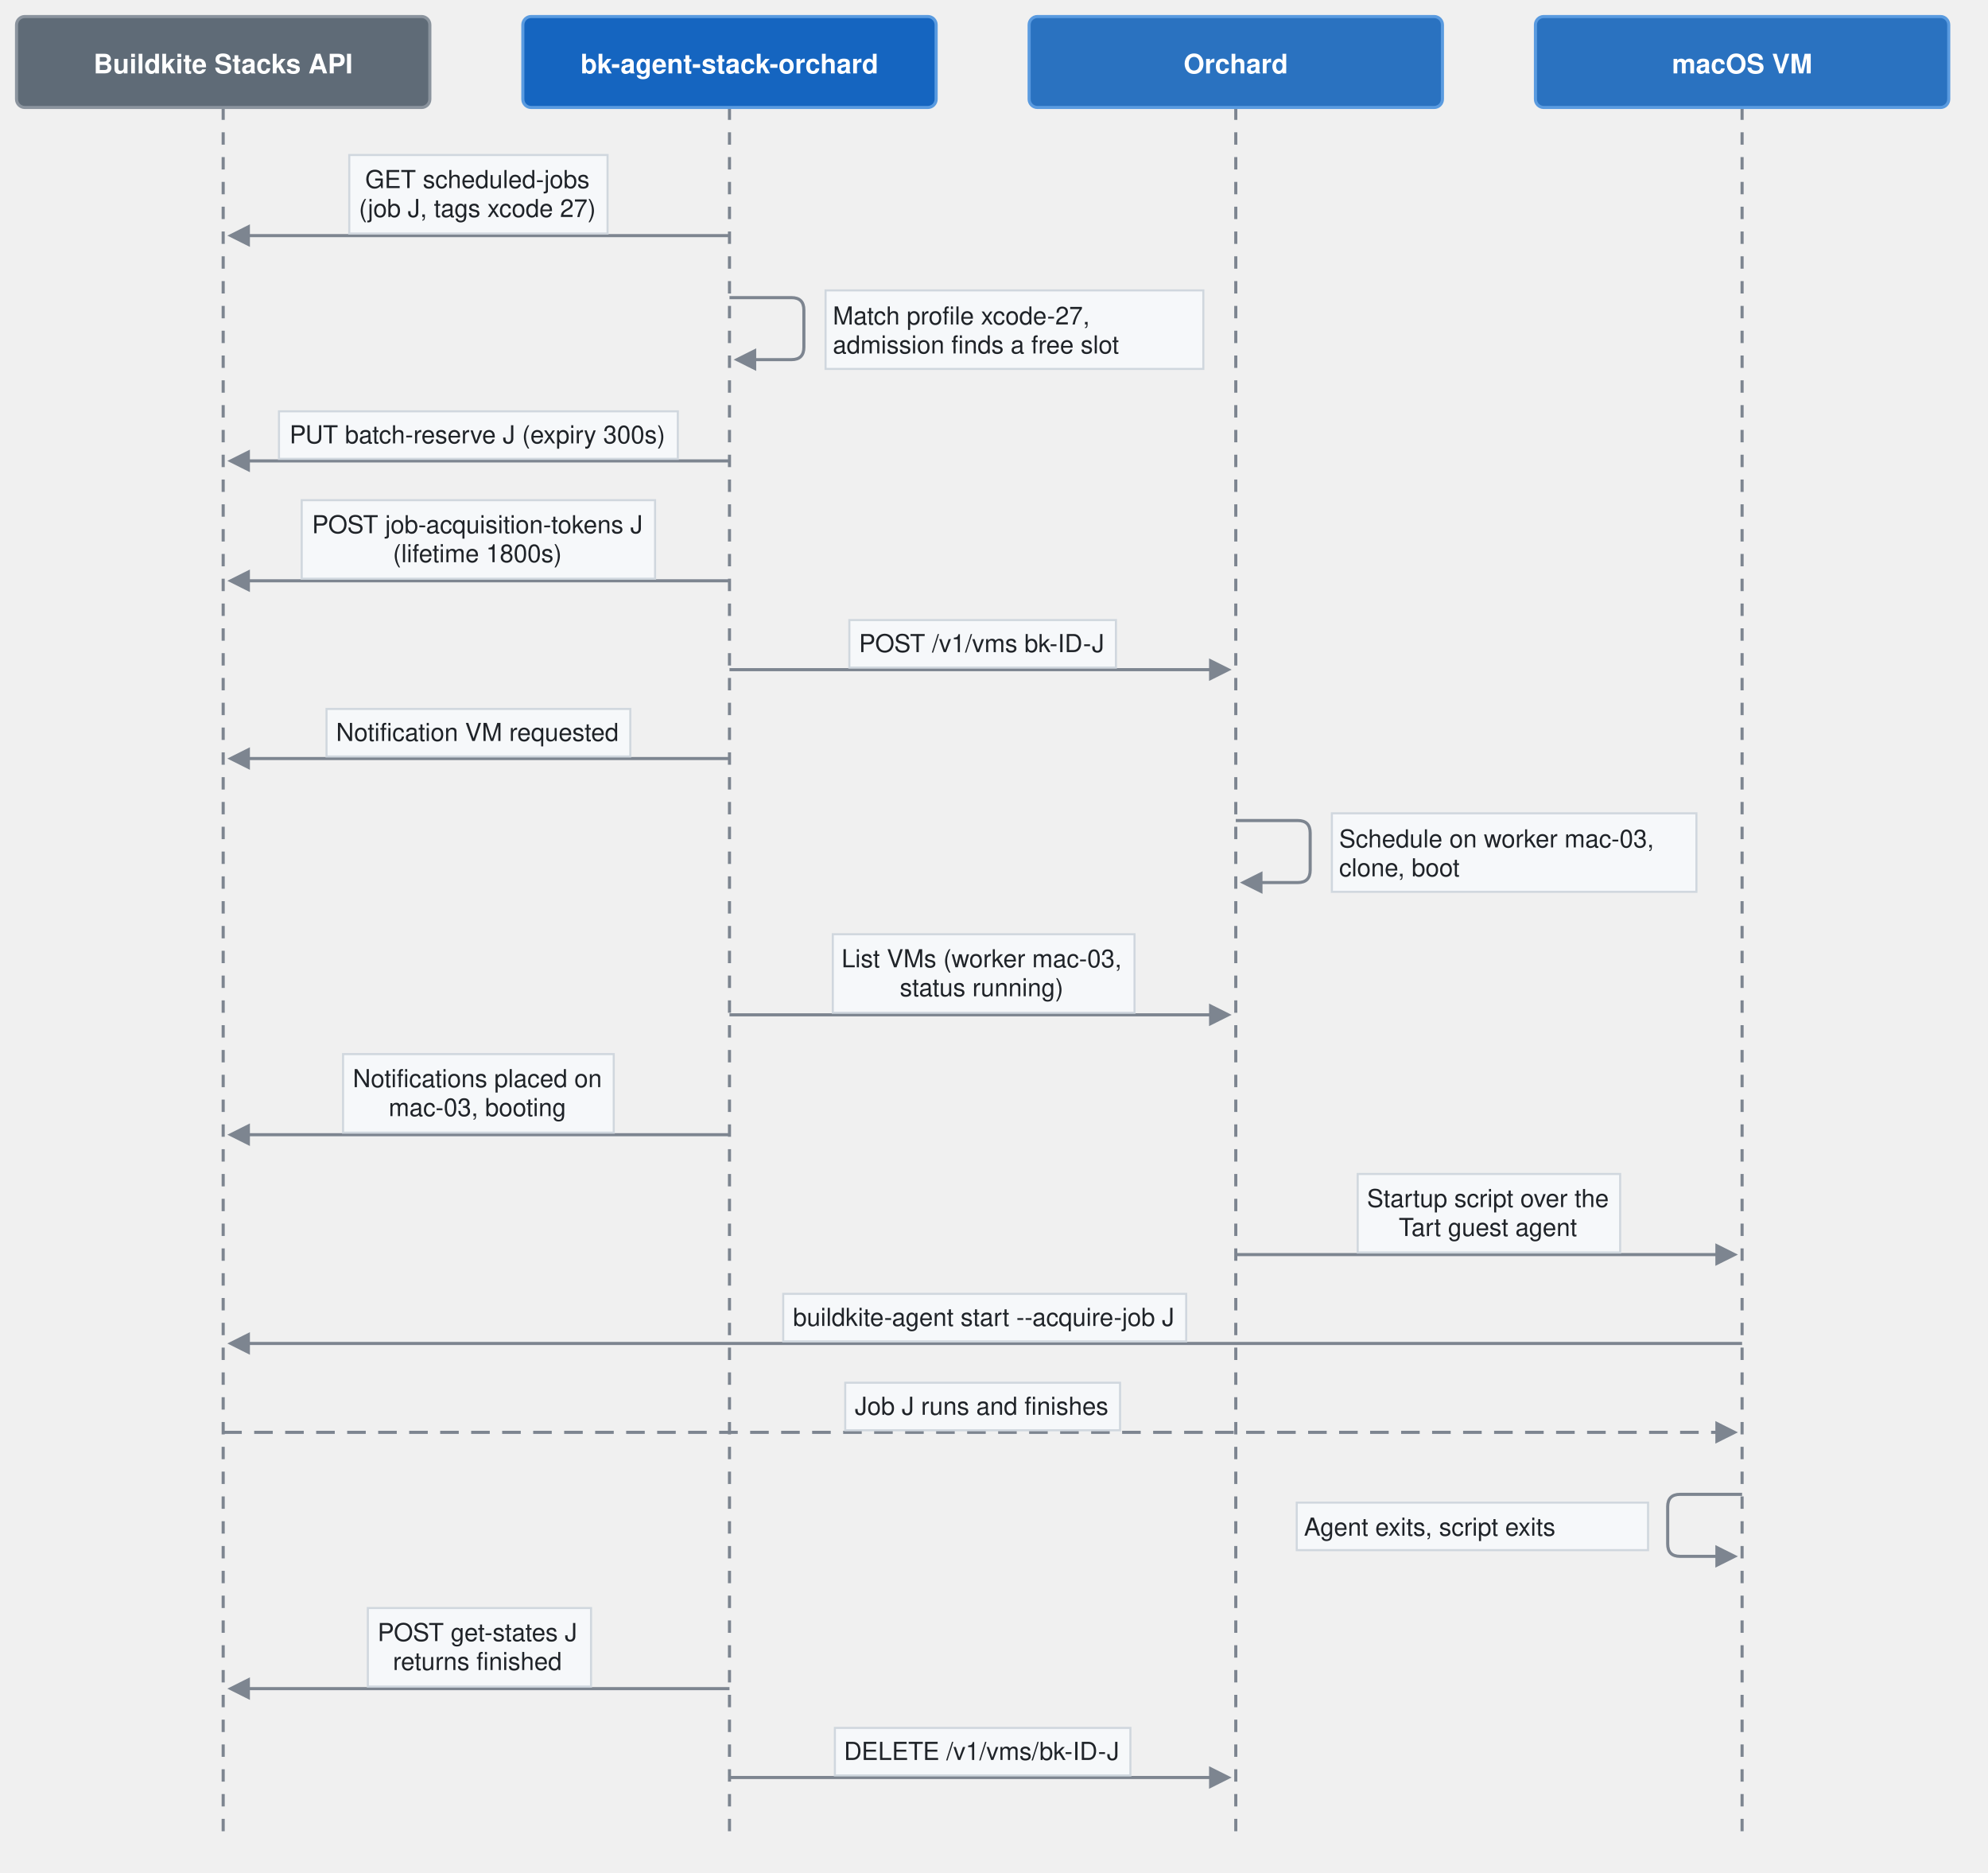
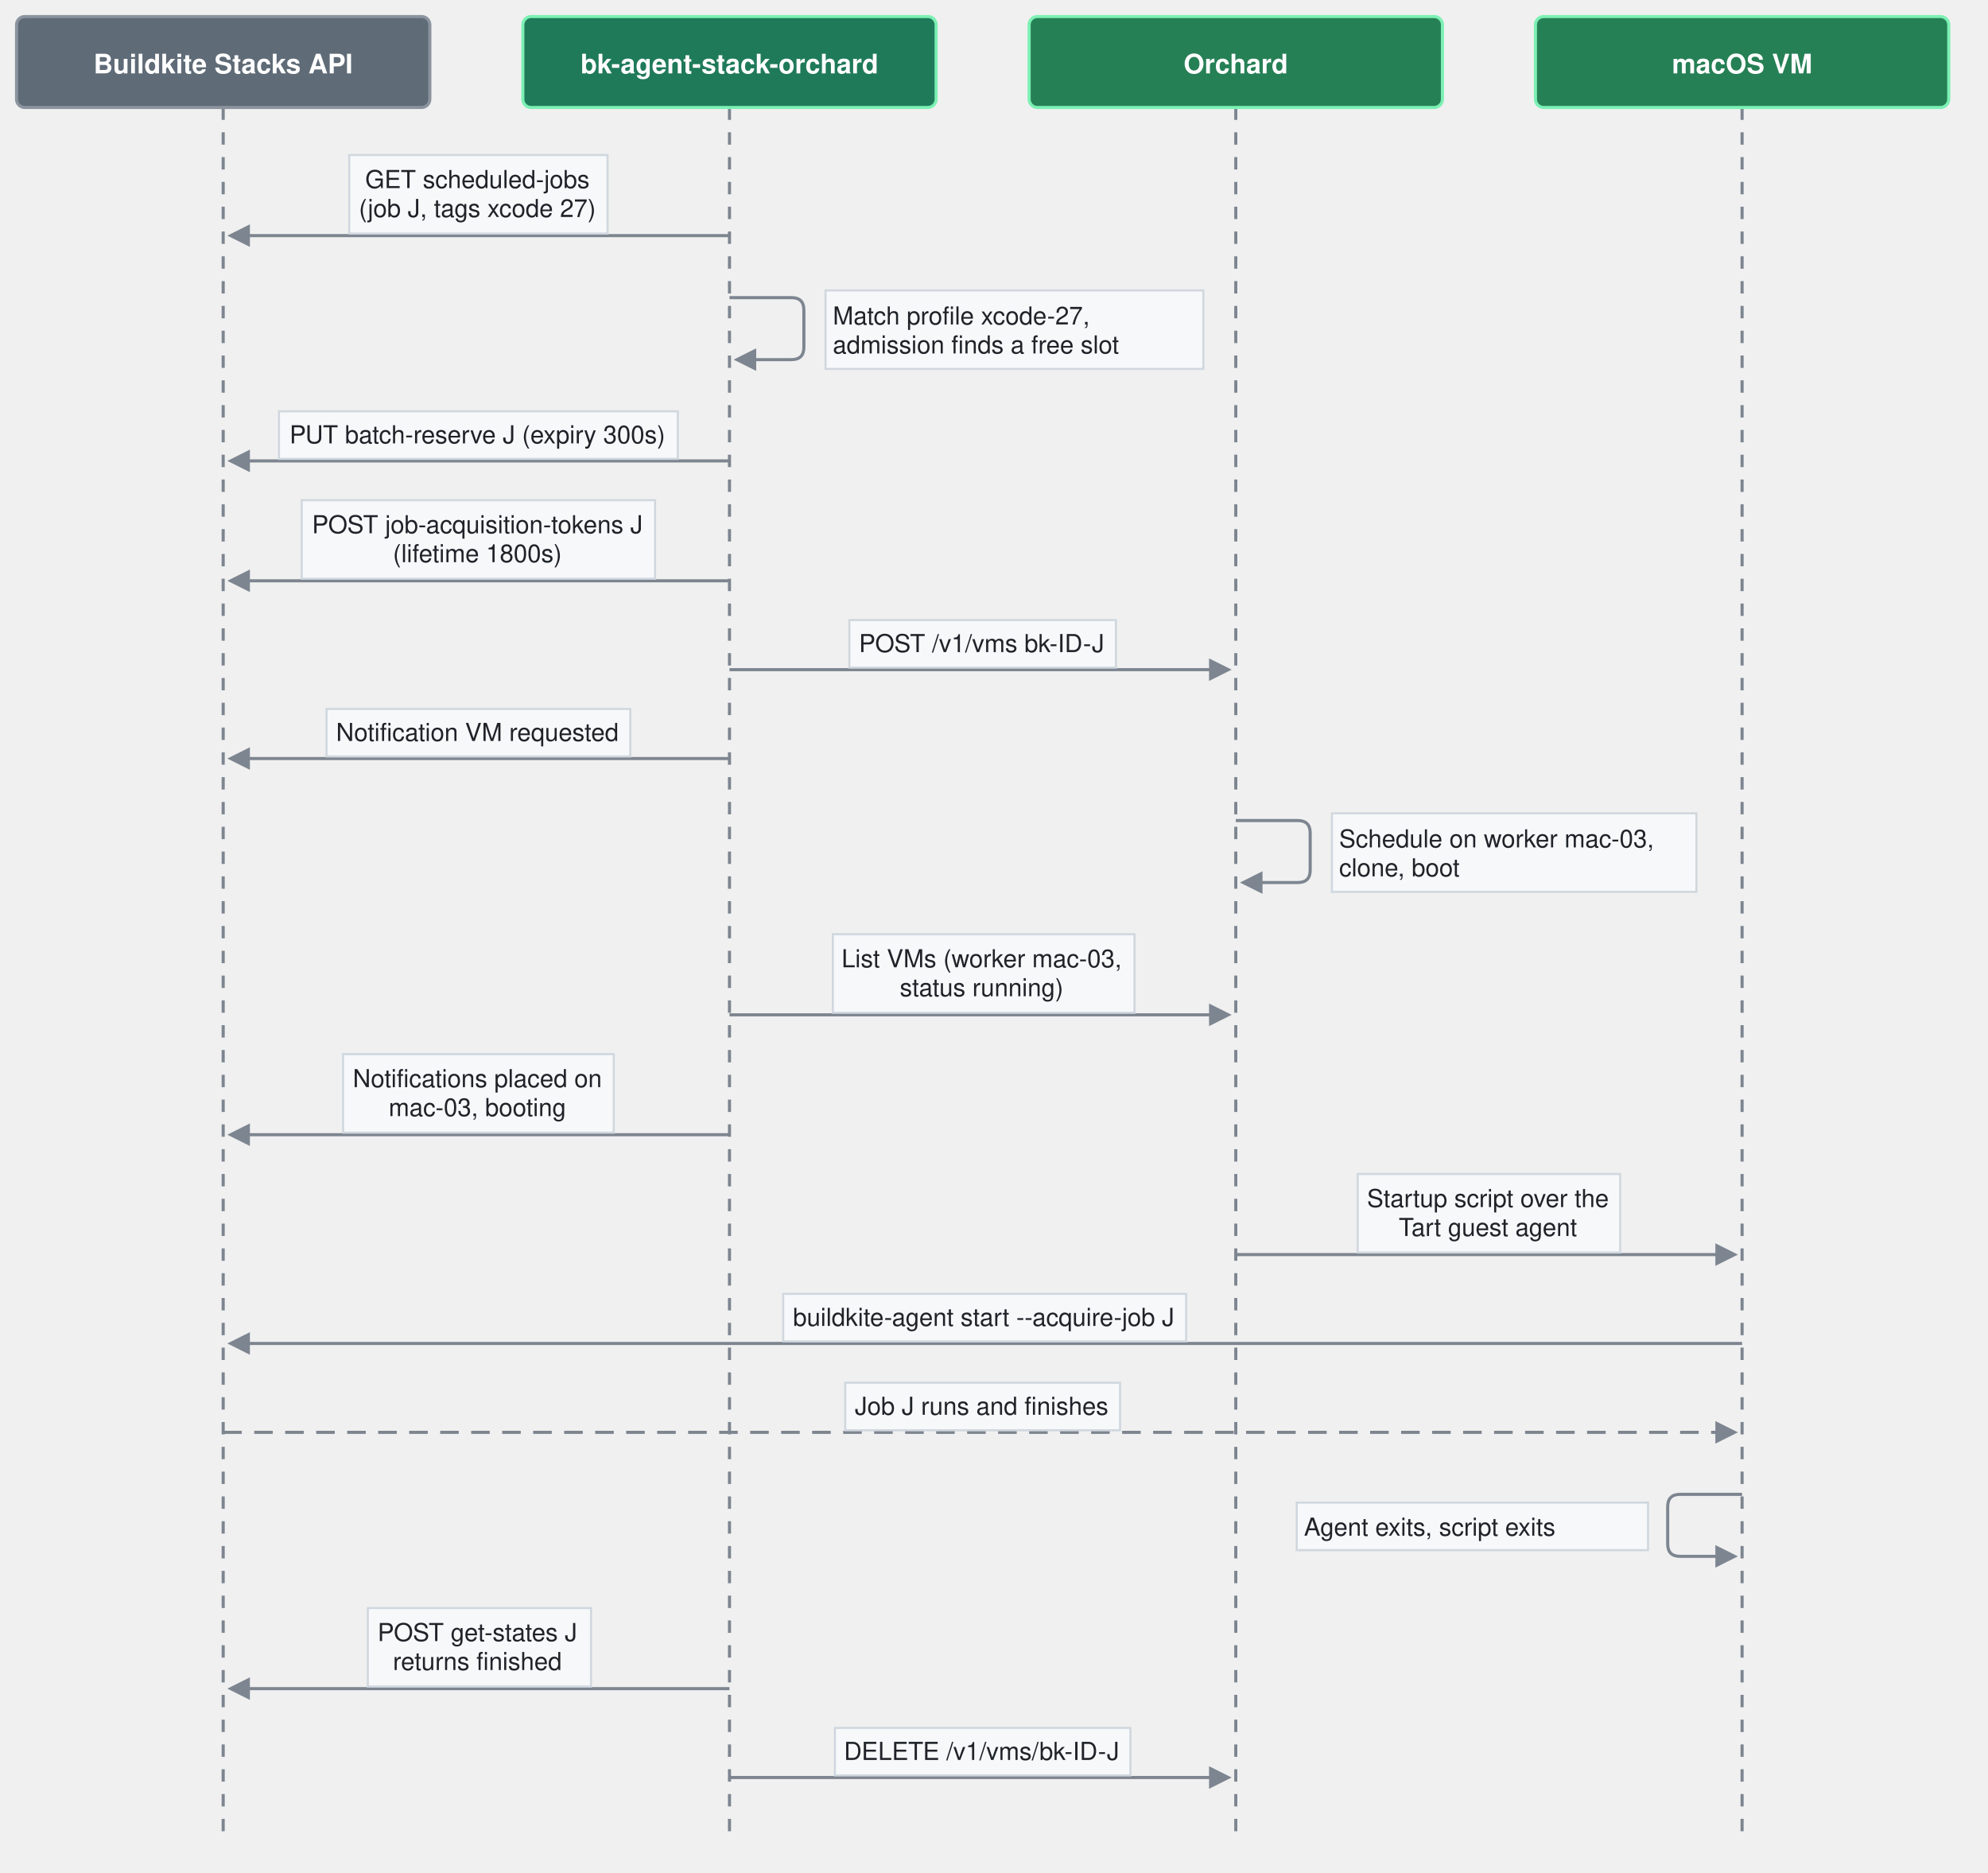
<svg xmlns="http://www.w3.org/2000/svg" style="background: transparent; background-color: transparent; color-scheme: light;" version="1.1" width="962px" height="906px" viewBox="0 0 962 906">
  <defs />
  <g>
    <g data-cell-id="0">
      <g data-cell-id="1">
        <g data-cell-id="l19">
          <g>
            <path d="M 108 52 L 108 886" fill="none" stroke="#7d8590" stroke-width="1.5" stroke-miterlimit="10" stroke-dasharray="6 6" pointer-events="stroke" style="stroke: rgb(125, 133, 144);" />
          </g>
        </g>
        <g data-cell-id="l20">
          <g>
            <path d="M 353 52 L 353 886" fill="none" stroke="#7d8590" stroke-width="1.5" stroke-miterlimit="10" stroke-dasharray="6 6" pointer-events="stroke" style="stroke: rgb(125, 133, 144);" />
          </g>
        </g>
        <g data-cell-id="l21">
          <g>
            <path d="M 598 52 L 598 886" fill="none" stroke="#7d8590" stroke-width="1.5" stroke-miterlimit="10" stroke-dasharray="6 6" pointer-events="stroke" style="stroke: rgb(125, 133, 144);" />
          </g>
        </g>
        <g data-cell-id="l22">
          <g>
            <path d="M 843 52 L 843 886" fill="none" stroke="#7d8590" stroke-width="1.5" stroke-miterlimit="10" stroke-dasharray="6 6" pointer-events="stroke" style="stroke: rgb(125, 133, 144);" />
          </g>
        </g>
        <g data-cell-id="p0">
          <g>
            <rect x="8" y="8" width="200" height="44" rx="4" ry="4" fill="#5f6b77" stroke="#8b949e" stroke-width="1.5" pointer-events="all" style="fill: rgb(95, 107, 119); stroke: rgb(139, 148, 158);" />
          </g>
          <g>
            <g fill="#ffffff" font-family="Helvetica" font-weight="bold" text-anchor="middle" font-size="13px" style="fill: rgb(255, 255, 255);">
              <text x="108" y="35.5">Buildkite Stacks API</text>
            </g>
          </g>
        </g>
        <g data-cell-id="p1">
          <g>
-             <rect x="253" y="8" width="200" height="44" rx="4" ry="4" fill="#1565c0" stroke="#5a9be0" stroke-width="1.5" pointer-events="all" style="fill: rgb(21, 101, 192); stroke: rgb(90, 155, 224);" />
+             <rect x="253" y="8" width="200" height="44" rx="4" ry="4" fill="#1f7a5a" stroke="#7cf0b4" stroke-width="1.5" pointer-events="all" style="fill: rgb(31, 122, 90); stroke: rgb(124, 240, 180);" />
          </g>
          <g>
            <g fill="#ffffff" font-family="Helvetica" font-weight="bold" text-anchor="middle" font-size="13px" style="fill: rgb(255, 255, 255);">
              <text x="353" y="35.5">bk-agent-stack-orchard</text>
            </g>
          </g>
        </g>
        <g data-cell-id="p2">
          <g>
-             <rect x="498" y="8" width="200" height="44" rx="4" ry="4" fill="#2a72c0" stroke="#5a9be0" stroke-width="1.5" pointer-events="all" style="fill: rgb(42, 114, 192); stroke: rgb(90, 155, 224);" />
+             <rect x="498" y="8" width="200" height="44" rx="4" ry="4" fill="#268055" stroke="#7cf0b4" stroke-width="1.5" pointer-events="all" style="fill: rgb(38, 128, 85); stroke: rgb(124, 240, 180);" />
          </g>
          <g>
            <g fill="#ffffff" font-family="Helvetica" font-weight="bold" text-anchor="middle" font-size="13px" style="fill: rgb(255, 255, 255);">
              <text x="598" y="35.5">Orchard</text>
            </g>
          </g>
        </g>
        <g data-cell-id="p3">
          <g>
-             <rect x="743" y="8" width="200" height="44" rx="4" ry="4" fill="#2a72c0" stroke="#5a9be0" stroke-width="1.5" pointer-events="all" style="fill: rgb(42, 114, 192); stroke: rgb(90, 155, 224);" />
+             <rect x="743" y="8" width="200" height="44" rx="4" ry="4" fill="#268055" stroke="#7cf0b4" stroke-width="1.5" pointer-events="all" style="fill: rgb(38, 128, 85); stroke: rgb(124, 240, 180);" />
          </g>
          <g>
            <g fill="#ffffff" font-family="Helvetica" font-weight="bold" text-anchor="middle" font-size="13px" style="fill: rgb(255, 255, 255);">
              <text x="843" y="35.5">macOS VM</text>
            </g>
          </g>
        </g>
        <g data-cell-id="e1">
          <g>
            <path d="M 353 114 L 120.18 114" fill="none" stroke="#7d8590" stroke-width="1.5" stroke-miterlimit="10" pointer-events="stroke" style="stroke: rgb(125, 133, 144);" />
            <path d="M 111.68 114 L 120.18 109.75 L 120.18 118.25 Z" fill="#7d8590" stroke="#7d8590" stroke-width="1.5" stroke-miterlimit="10" pointer-events="all" style="fill: rgb(125, 133, 144); stroke: rgb(125, 133, 144);" />
          </g>
          <g>
            <g fill="#1f2328" font-family="Helvetica" text-anchor="middle" font-size="12px" style="fill: rgb(31, 35, 40);">
              <rect fill="#f6f8fa" stroke="#d0d7de" x="169" y="75" width="125" height="38" stroke-width="1" style="fill: rgb(246, 248, 250); stroke: rgb(208, 215, 222);" />
              <text x="231" y="91">GET scheduled-jobs</text>
              <text x="231" y="105">(job J, tags xcode 27)</text>
            </g>
          </g>
        </g>
        <g data-cell-id="e2">
          <g>
            <path d="M 353 144 L 383 144 Q 389 144 389 150 L 389 168 Q 389 174 383 174 L 365.18 174" fill="none" stroke="#7d8590" stroke-width="1.5" stroke-miterlimit="10" pointer-events="stroke" style="stroke: rgb(125, 133, 144);" />
            <path d="M 356.68 174 L 365.18 169.75 L 365.18 178.25 Z" fill="#7d8590" stroke="#7d8590" stroke-width="1.5" stroke-miterlimit="10" pointer-events="all" style="fill: rgb(125, 133, 144); stroke: rgb(125, 133, 144);" />
          </g>
        </g>
        <g data-cell-id="t3">
          <g transform="translate(0.5,0.5)">
            <rect x="399" y="140" width="182.8" height="38" fill="#f6f8fa" stroke="#d0d7de" pointer-events="all" style="fill: rgb(246, 248, 250); stroke: rgb(208, 215, 222);" />
          </g>
          <g>
            <g fill="#1f2328" font-family="Helvetica" text-anchor="start" font-size="12px" style="fill: rgb(31, 35, 40);">
              <text x="403" y="157">Match profile xcode-27,</text>
              <text x="403" y="171">admission finds a free slot</text>
            </g>
          </g>
        </g>
        <g data-cell-id="e4">
          <g>
            <path d="M 353 223 L 120.18 223" fill="none" stroke="#7d8590" stroke-width="1.5" stroke-miterlimit="10" pointer-events="stroke" style="stroke: rgb(125, 133, 144);" />
            <path d="M 111.68 223 L 120.18 218.75 L 120.18 227.25 Z" fill="#7d8590" stroke="#7d8590" stroke-width="1.5" stroke-miterlimit="10" pointer-events="all" style="fill: rgb(125, 133, 144); stroke: rgb(125, 133, 144);" />
          </g>
          <g>
            <g fill="#1f2328" font-family="Helvetica" text-anchor="middle" font-size="12px" style="fill: rgb(31, 35, 40);">
              <rect fill="#f6f8fa" stroke="#d0d7de" x="135" y="199" width="193" height="23" stroke-width="1" style="fill: rgb(246, 248, 250); stroke: rgb(208, 215, 222);" />
              <text x="231" y="214.5">PUT batch-reserve J (expiry 300s)</text>
            </g>
          </g>
        </g>
        <g data-cell-id="e5">
          <g>
            <path d="M 353 281 L 120.18 281" fill="none" stroke="#7d8590" stroke-width="1.5" stroke-miterlimit="10" pointer-events="stroke" style="stroke: rgb(125, 133, 144);" />
            <path d="M 111.68 281 L 120.18 276.75 L 120.18 285.25 Z" fill="#7d8590" stroke="#7d8590" stroke-width="1.5" stroke-miterlimit="10" pointer-events="all" style="fill: rgb(125, 133, 144); stroke: rgb(125, 133, 144);" />
          </g>
          <g>
            <g fill="#1f2328" font-family="Helvetica" text-anchor="middle" font-size="12px" style="fill: rgb(31, 35, 40);">
              <rect fill="#f6f8fa" stroke="#d0d7de" x="146" y="242" width="171" height="38" stroke-width="1" style="fill: rgb(246, 248, 250); stroke: rgb(208, 215, 222);" />
              <text x="231" y="258">POST job-acquisition-tokens J</text>
              <text x="231" y="272">(lifetime 1800s)</text>
            </g>
          </g>
        </g>
        <g data-cell-id="e6">
          <g>
            <path d="M 353 324 L 585.82 324" fill="none" stroke="#7d8590" stroke-width="1.5" stroke-miterlimit="10" pointer-events="stroke" style="stroke: rgb(125, 133, 144);" />
            <path d="M 594.32 324 L 585.82 328.25 L 585.82 319.75 Z" fill="#7d8590" stroke="#7d8590" stroke-width="1.5" stroke-miterlimit="10" pointer-events="all" style="fill: rgb(125, 133, 144); stroke: rgb(125, 133, 144);" />
          </g>
          <g>
            <g fill="#1f2328" font-family="Helvetica" text-anchor="middle" font-size="12px" style="fill: rgb(31, 35, 40);">
              <rect fill="#f6f8fa" stroke="#d0d7de" x="411" y="300" width="129" height="23" stroke-width="1" style="fill: rgb(246, 248, 250); stroke: rgb(208, 215, 222);" />
              <text x="475" y="315.5">POST /v1/vms bk-ID-J</text>
            </g>
          </g>
        </g>
        <g data-cell-id="e7">
          <g>
            <path d="M 353 367 L 120.18 367" fill="none" stroke="#7d8590" stroke-width="1.5" stroke-miterlimit="10" pointer-events="stroke" style="stroke: rgb(125, 133, 144);" />
            <path d="M 111.68 367 L 120.18 362.75 L 120.18 371.25 Z" fill="#7d8590" stroke="#7d8590" stroke-width="1.5" stroke-miterlimit="10" pointer-events="all" style="fill: rgb(125, 133, 144); stroke: rgb(125, 133, 144);" />
          </g>
          <g>
            <g fill="#1f2328" font-family="Helvetica" text-anchor="middle" font-size="12px" style="fill: rgb(31, 35, 40);">
              <rect fill="#f6f8fa" stroke="#d0d7de" x="158" y="343" width="147" height="23" stroke-width="1" style="fill: rgb(246, 248, 250); stroke: rgb(208, 215, 222);" />
              <text x="231" y="358.5">Notification VM requested</text>
            </g>
          </g>
        </g>
        <g data-cell-id="e8">
          <g>
            <path d="M 598 397 L 628 397 Q 634 397 634 403 L 634 421 Q 634 427 628 427 L 610.18 427" fill="none" stroke="#7d8590" stroke-width="1.5" stroke-miterlimit="10" pointer-events="stroke" style="stroke: rgb(125, 133, 144);" />
            <path d="M 601.68 427 L 610.18 422.75 L 610.18 431.25 Z" fill="#7d8590" stroke="#7d8590" stroke-width="1.5" stroke-miterlimit="10" pointer-events="all" style="fill: rgb(125, 133, 144); stroke: rgb(125, 133, 144);" />
          </g>
        </g>
        <g data-cell-id="t9">
          <g transform="translate(0.5,0.5)">
            <rect x="644" y="393" width="176.4" height="38" fill="#f6f8fa" stroke="#d0d7de" pointer-events="all" style="fill: rgb(246, 248, 250); stroke: rgb(208, 215, 222);" />
          </g>
          <g>
            <g fill="#1f2328" font-family="Helvetica" text-anchor="start" font-size="12px" style="fill: rgb(31, 35, 40);">
              <text x="648" y="410">Schedule on worker mac-03,</text>
              <text x="648" y="424">clone, boot</text>
            </g>
          </g>
        </g>
        <g data-cell-id="e10">
          <g>
            <path d="M 353 491 L 585.82 491" fill="none" stroke="#7d8590" stroke-width="1.5" stroke-miterlimit="10" pointer-events="stroke" style="stroke: rgb(125, 133, 144);" />
            <path d="M 594.32 491 L 585.82 495.25 L 585.82 486.75 Z" fill="#7d8590" stroke="#7d8590" stroke-width="1.5" stroke-miterlimit="10" pointer-events="all" style="fill: rgb(125, 133, 144); stroke: rgb(125, 133, 144);" />
          </g>
          <g>
            <g fill="#1f2328" font-family="Helvetica" text-anchor="middle" font-size="12px" style="fill: rgb(31, 35, 40);">
              <rect fill="#f6f8fa" stroke="#d0d7de" x="403" y="452" width="146" height="38" stroke-width="1" style="fill: rgb(246, 248, 250); stroke: rgb(208, 215, 222);" />
              <text x="475" y="468">List VMs (worker mac-03,</text>
              <text x="475" y="482">status running)</text>
            </g>
          </g>
        </g>
        <g data-cell-id="e11">
          <g>
            <path d="M 353 549 L 120.18 549" fill="none" stroke="#7d8590" stroke-width="1.5" stroke-miterlimit="10" pointer-events="stroke" style="stroke: rgb(125, 133, 144);" />
            <path d="M 111.68 549 L 120.18 544.75 L 120.18 553.25 Z" fill="#7d8590" stroke="#7d8590" stroke-width="1.5" stroke-miterlimit="10" pointer-events="all" style="fill: rgb(125, 133, 144); stroke: rgb(125, 133, 144);" />
          </g>
          <g>
            <g fill="#1f2328" font-family="Helvetica" text-anchor="middle" font-size="12px" style="fill: rgb(31, 35, 40);">
              <rect fill="#f6f8fa" stroke="#d0d7de" x="166" y="510" width="131" height="38" stroke-width="1" style="fill: rgb(246, 248, 250); stroke: rgb(208, 215, 222);" />
              <text x="231" y="526">Notifications placed on</text>
              <text x="231" y="540">mac-03, booting</text>
            </g>
          </g>
        </g>
        <g data-cell-id="e12">
          <g>
            <path d="M 598 607 L 830.82 607" fill="none" stroke="#7d8590" stroke-width="1.5" stroke-miterlimit="10" pointer-events="stroke" style="stroke: rgb(125, 133, 144);" />
            <path d="M 839.32 607 L 830.82 611.25 L 830.82 602.75 Z" fill="#7d8590" stroke="#7d8590" stroke-width="1.5" stroke-miterlimit="10" pointer-events="all" style="fill: rgb(125, 133, 144); stroke: rgb(125, 133, 144);" />
          </g>
          <g>
            <g fill="#1f2328" font-family="Helvetica" text-anchor="middle" font-size="12px" style="fill: rgb(31, 35, 40);">
              <rect fill="#f6f8fa" stroke="#d0d7de" x="657" y="568" width="127" height="38" stroke-width="1" style="fill: rgb(246, 248, 250); stroke: rgb(208, 215, 222);" />
              <text x="720" y="584">Startup script over the</text>
              <text x="720" y="598">Tart guest agent</text>
            </g>
          </g>
        </g>
        <g data-cell-id="e13">
          <g>
            <path d="M 843 650 L 120.18 650" fill="none" stroke="#7d8590" stroke-width="1.5" stroke-miterlimit="10" pointer-events="stroke" style="stroke: rgb(125, 133, 144);" />
            <path d="M 111.68 650 L 120.18 645.75 L 120.18 654.25 Z" fill="#7d8590" stroke="#7d8590" stroke-width="1.5" stroke-miterlimit="10" pointer-events="all" style="fill: rgb(125, 133, 144); stroke: rgb(125, 133, 144);" />
          </g>
          <g>
            <g fill="#1f2328" font-family="Helvetica" text-anchor="middle" font-size="12px" style="fill: rgb(31, 35, 40);">
              <rect fill="#f6f8fa" stroke="#d0d7de" x="379" y="626" width="195" height="23" stroke-width="1" style="fill: rgb(246, 248, 250); stroke: rgb(208, 215, 222);" />
              <text x="476" y="641.5">buildkite-agent start --acquire-job J</text>
            </g>
          </g>
        </g>
        <g data-cell-id="e14">
          <g>
            <path d="M 108 693 L 830.82 693" fill="none" stroke="#7d8590" stroke-width="1.5" stroke-miterlimit="10" stroke-dasharray="9 6" pointer-events="stroke" style="stroke: rgb(125, 133, 144);" />
            <path d="M 839.32 693 L 830.82 697.25 L 830.82 688.75 Z" fill="#7d8590" stroke="#7d8590" stroke-width="1.5" stroke-miterlimit="10" pointer-events="all" style="fill: rgb(125, 133, 144); stroke: rgb(125, 133, 144);" />
          </g>
          <g>
            <g fill="#1f2328" font-family="Helvetica" text-anchor="middle" font-size="12px" style="fill: rgb(31, 35, 40);">
              <rect fill="#f6f8fa" stroke="#d0d7de" x="409" y="669" width="133" height="23" stroke-width="1" style="fill: rgb(246, 248, 250); stroke: rgb(208, 215, 222);" />
              <text x="475" y="684.5">Job J runs and finishes</text>
            </g>
          </g>
        </g>
        <g data-cell-id="e15">
          <g>
            <path d="M 843 723 L 813 723 Q 807 723 807 729 L 807 747 Q 807 753 813 753 L 830.82 753" fill="none" stroke="#7d8590" stroke-width="1.5" stroke-miterlimit="10" pointer-events="stroke" style="stroke: rgb(125, 133, 144);" />
            <path d="M 839.32 753 L 830.82 757.25 L 830.82 748.75 Z" fill="#7d8590" stroke="#7d8590" stroke-width="1.5" stroke-miterlimit="10" pointer-events="all" style="fill: rgb(125, 133, 144); stroke: rgb(125, 133, 144);" />
          </g>
        </g>
        <g data-cell-id="t16">
          <g transform="translate(0.5,0.5)">
            <rect x="627" y="726.5" width="170" height="23" fill="#f6f8fa" stroke="#d0d7de" pointer-events="all" style="fill: rgb(246, 248, 250); stroke: rgb(208, 215, 222);" />
          </g>
          <g>
            <g fill="#1f2328" font-family="Helvetica" text-anchor="start" font-size="12px" style="fill: rgb(31, 35, 40);">
              <text x="631" y="743">Agent exits, script exits</text>
            </g>
          </g>
        </g>
        <g data-cell-id="e17">
          <g>
            <path d="M 353 817 L 120.18 817" fill="none" stroke="#7d8590" stroke-width="1.5" stroke-miterlimit="10" pointer-events="stroke" style="stroke: rgb(125, 133, 144);" />
            <path d="M 111.68 817 L 120.18 812.75 L 120.18 821.25 Z" fill="#7d8590" stroke="#7d8590" stroke-width="1.5" stroke-miterlimit="10" pointer-events="all" style="fill: rgb(125, 133, 144); stroke: rgb(125, 133, 144);" />
          </g>
          <g>
            <g fill="#1f2328" font-family="Helvetica" text-anchor="middle" font-size="12px" style="fill: rgb(31, 35, 40);">
              <rect fill="#f6f8fa" stroke="#d0d7de" x="178" y="778" width="108" height="38" stroke-width="1" style="fill: rgb(246, 248, 250); stroke: rgb(208, 215, 222);" />
              <text x="231" y="794">POST get-states J</text>
              <text x="231" y="808">returns finished</text>
            </g>
          </g>
        </g>
        <g data-cell-id="e18">
          <g>
            <path d="M 353 860 L 585.82 860" fill="none" stroke="#7d8590" stroke-width="1.5" stroke-miterlimit="10" pointer-events="stroke" style="stroke: rgb(125, 133, 144);" />
            <path d="M 594.32 860 L 585.82 864.25 L 585.82 855.75 Z" fill="#7d8590" stroke="#7d8590" stroke-width="1.5" stroke-miterlimit="10" pointer-events="all" style="fill: rgb(125, 133, 144); stroke: rgb(125, 133, 144);" />
          </g>
          <g>
            <g fill="#1f2328" font-family="Helvetica" text-anchor="middle" font-size="12px" style="fill: rgb(31, 35, 40);">
              <rect fill="#f6f8fa" stroke="#d0d7de" x="404" y="836" width="143" height="23" stroke-width="1" style="fill: rgb(246, 248, 250); stroke: rgb(208, 215, 222);" />
              <text x="475" y="851.5">DELETE /v1/vms/bk-ID-J</text>
            </g>
          </g>
        </g>
      </g>
    </g>
  </g>
</svg>
